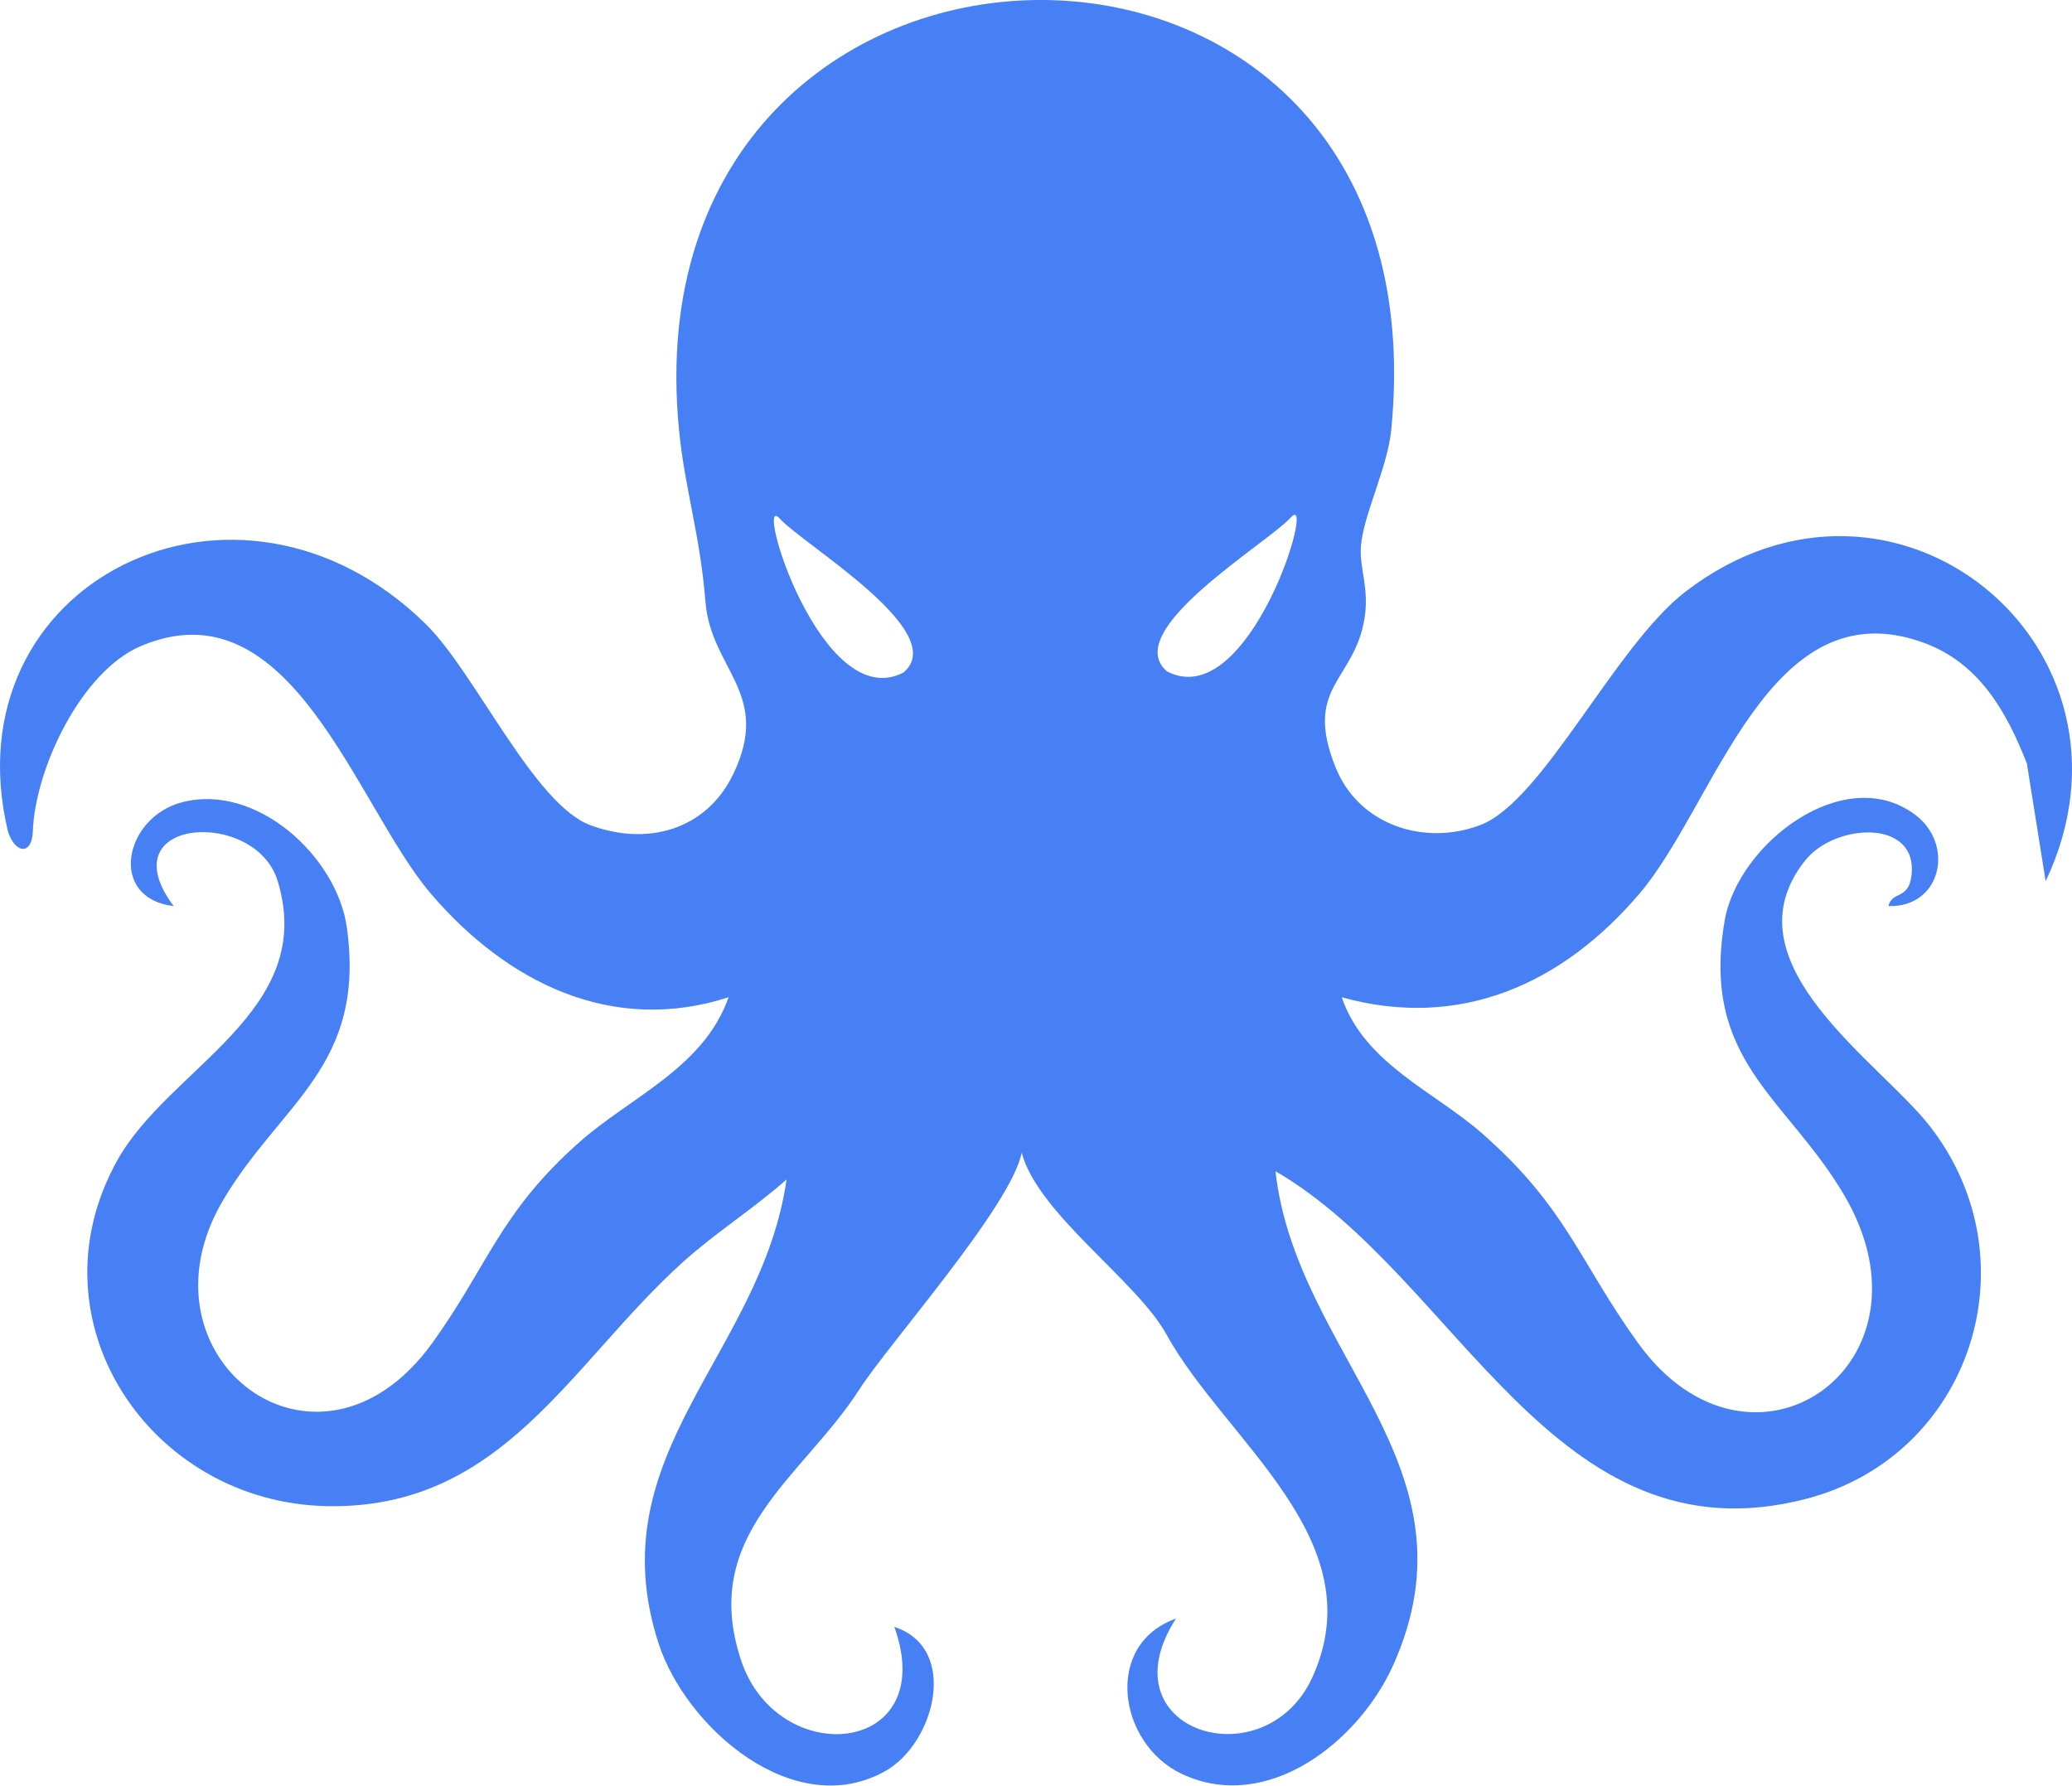
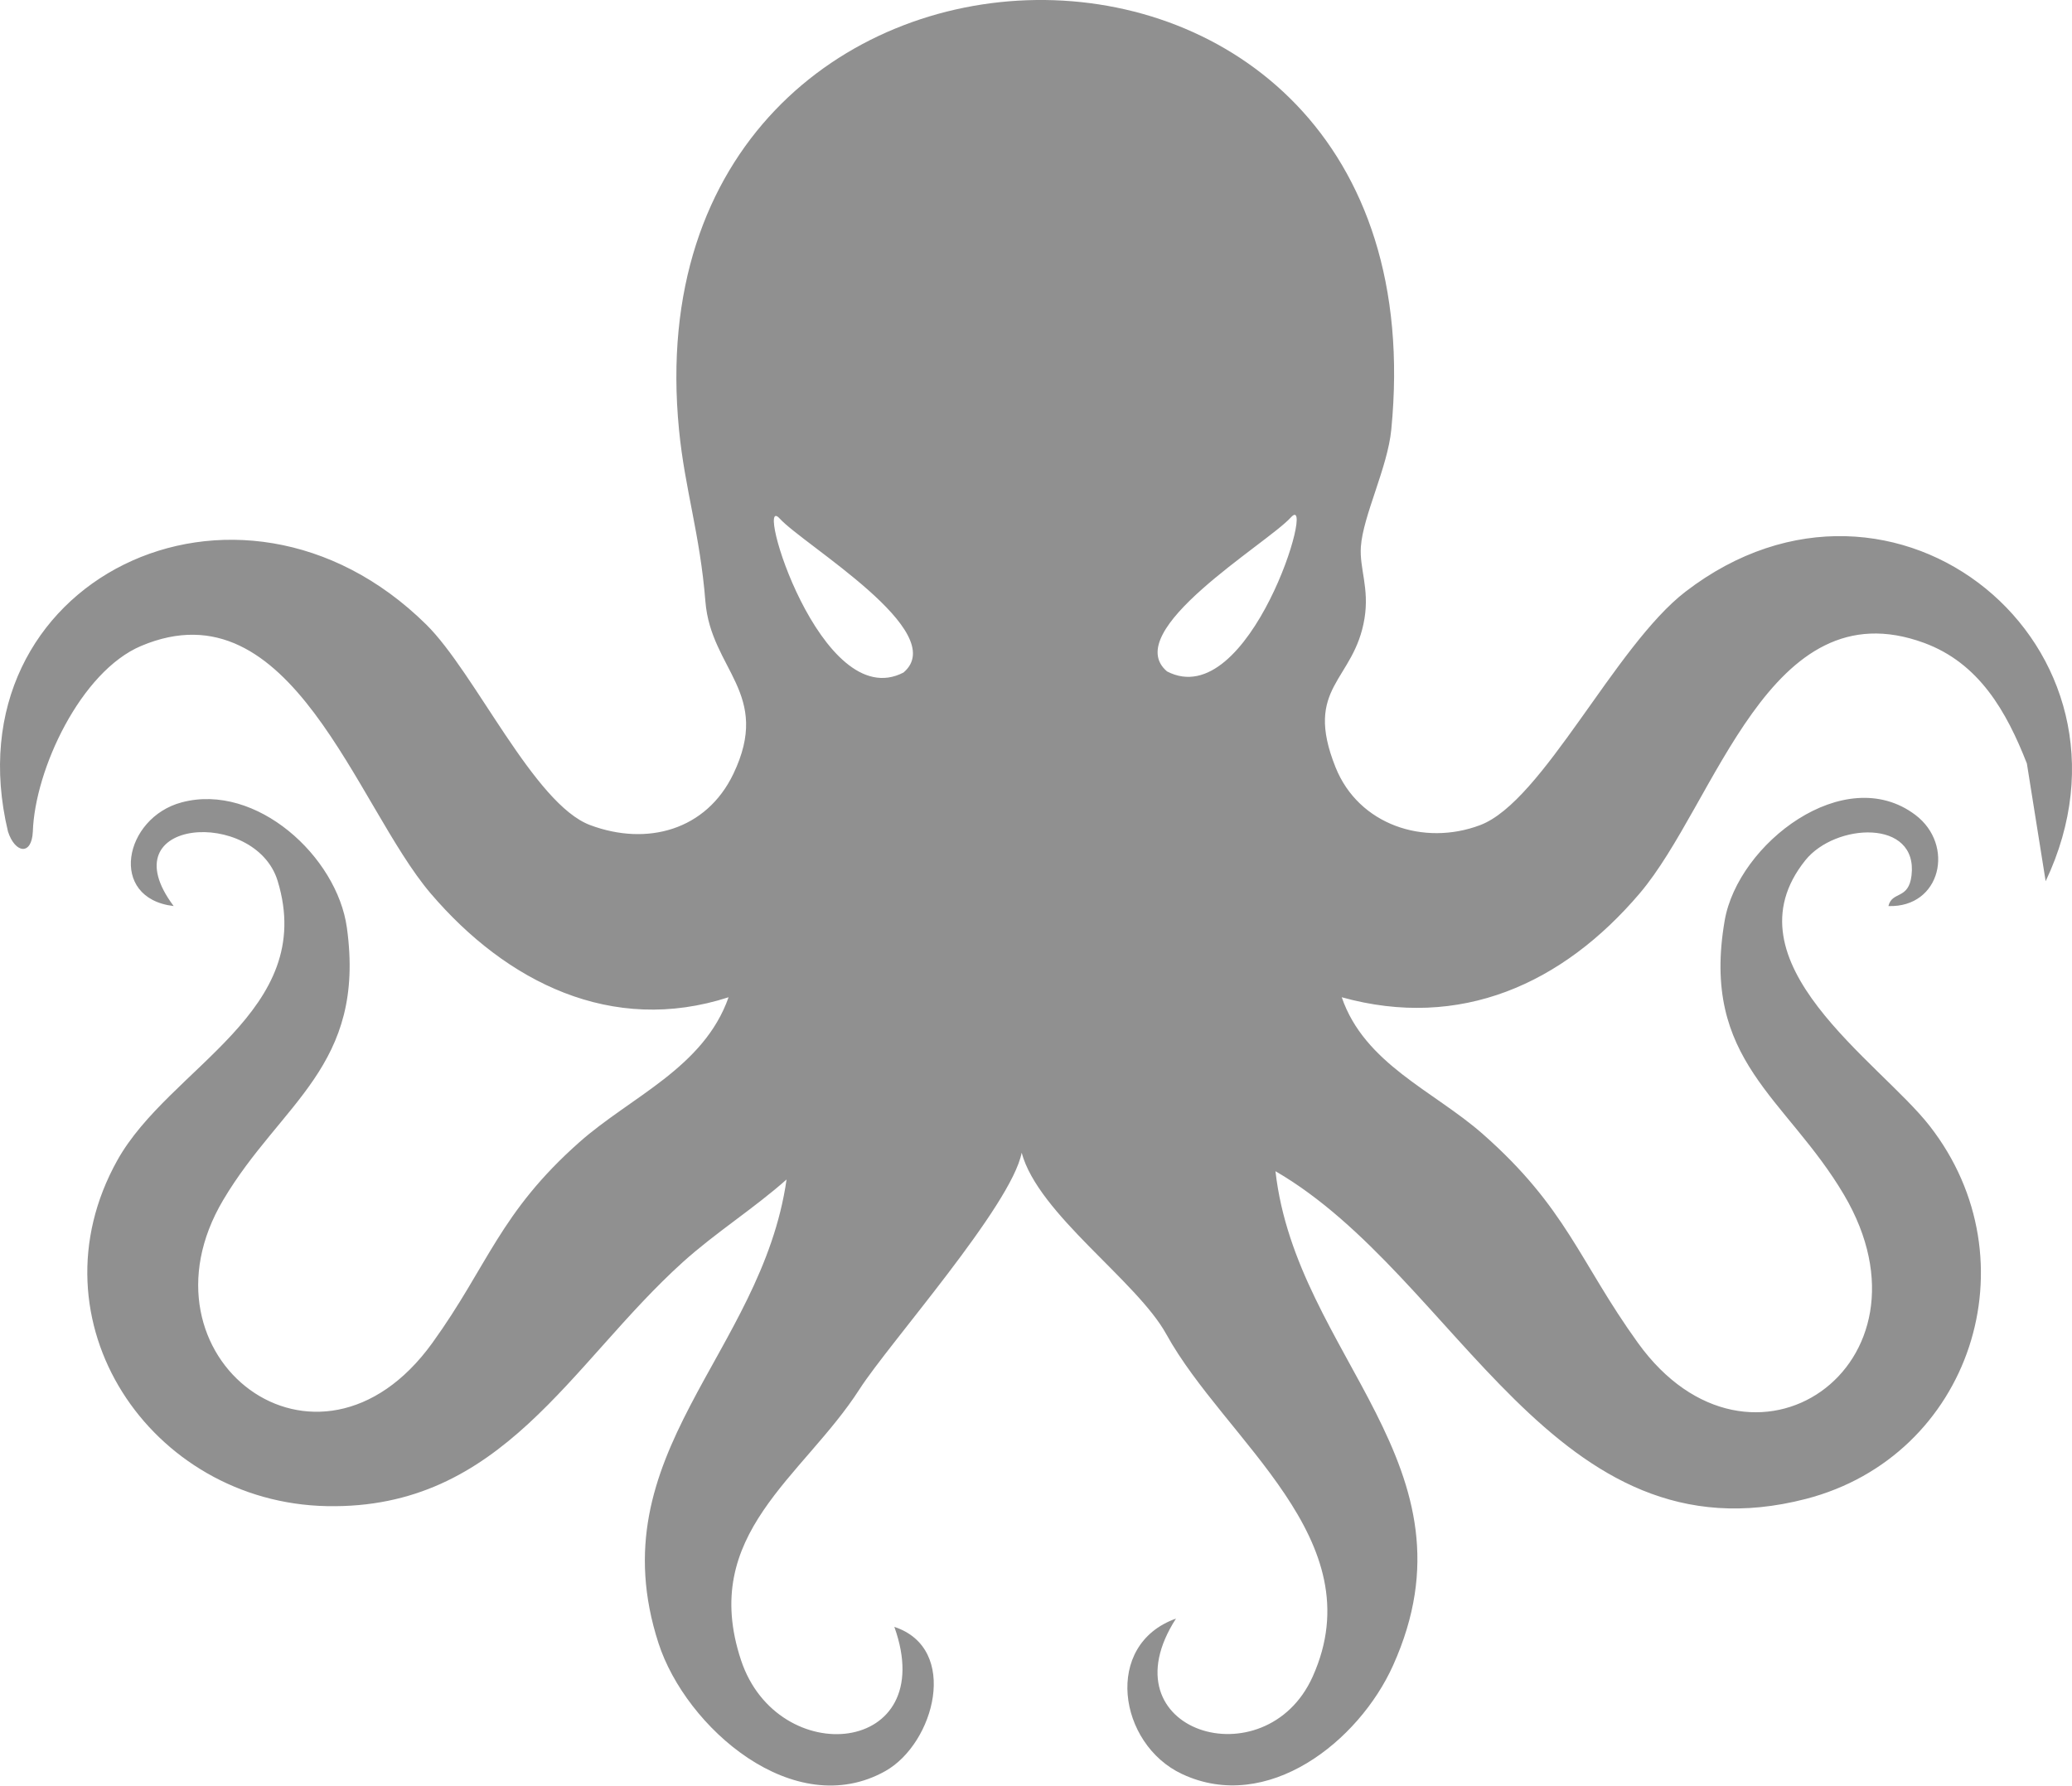
<svg xmlns="http://www.w3.org/2000/svg" width="250.132" height="215.557" viewBox="0 0 250.132 215.557">
-   <path fill="#4680f4" d="M203.488,71.417c-8.543,6.561-17.216,25.329-24.804,28.195-6.776,2.56-14.667-.016-17.457-6.984-3.913-9.773,2.26-10.341,3.497-17.972.594-3.664-.618-6.012-.441-8.634.254-3.756,3.221-9.549,3.671-14.139,6.901-70.347-92.639-68.001-85.983,0,.706,7.213,2.538,12.589,3.185,20.723.658,8.265,8.06,11.074,3.364,20.843-3.243,6.746-10.37,8.741-17.275,6.161-6.779-2.533-13.89-18.392-19.789-24.212C28.713,52.959-6.255,70.178.964,100.393c.855,2.634,2.865,2.931,3,0,.248-7.493,5.781-19.336,13.08-22.415,18.143-7.654,25.927,19.314,34.95,29.885,9.149,10.718,21.871,17.09,35.96,12.53-2.993,8.516-11.787,11.987-18.002,17.488-9.639,8.533-11.024,14.904-17.758,24.242-13.836,19.183-36.464,1.664-25.251-17.251,6.971-11.76,17.258-16.138,14.931-32.892-1.189-8.561-10.917-17.511-19.932-15.118-6.999,1.858-8.927,11.577-.978,12.521-8.019-10.7,9.853-11.863,12.551-3.043,4.83,15.785-13.077,22.473-19.357,33.747-10.785,19.358,3.977,41.318,25.302,41.74,21.232.42,29.351-17.166,42.977-29.461,3.932-3.548,8.553-6.456,12.517-9.973-3.028,21.146-22.867,33.069-15.463,55.973,3.298,10.202,16.379,21.625,27.389,15.444,5.933-3.331,8.995-14.801,1.085-17.407,5.564,15.549-14.091,17.36-18.512,4.009-5.037-15.208,7.475-22.06,14.317-32.714,3.535-5.504,18.321-22.133,19.566-28.536,2,7.412,13.898,15.452,17.458,21.903,7.125,12.909,25.116,24.761,17.677,41.334-5.675,12.642-25.291,6.648-16.506-6.996-8.815,3.134-6.979,15.15.728,18.763,10.315,4.836,21.343-3.941,25.465-13.08,10.889-24.141-11.66-37.325-14.183-59.693,22.045,12.796,33.551,47.458,64.048,39.559,19.872-5.148,27.625-28.754,14.918-45.035-6.075-7.784-24.832-19.783-15.005-32.054,3.622-4.522,13.625-5.032,12.824,1.82-.348,2.975-2.347,1.857-2.791,3.7,6.357.207,8.05-7.391,3.246-11.01-8.53-6.424-21.409,3.465-23.011,12.76-2.921,16.952,7.457,21.332,14.406,33.114,12.133,20.57-11.259,36.775-24.876,17.876-7.095-9.847-8.595-16.302-18.758-25.242-5.893-5.184-14.242-8.438-17.002-16.488,14.306,3.979,26.668-1.605,35.961-12.53,9.225-10.844,15.602-37.111,34.318-30.258,6.669,2.442,9.975,8.294,12.432,14.567l2.267,14.213c13.383-28.226-18.216-54.357-43.463-34.968ZM109.069,81.191c-9.971,5.176-18.156-22.123-14.941-18.588,2.914,3.204,20.706,13.706,14.941,18.588ZM140.887,81.058c-5.765-4.882,12.027-15.384,14.941-18.588,3.215-3.535-4.971,23.765-14.941,18.588Z" />
+   <path fill="#909090" d="M203.488,71.417c-8.543,6.561-17.216,25.329-24.804,28.195-6.776,2.56-14.667-.016-17.457-6.984-3.913-9.773,2.26-10.341,3.497-17.972.594-3.664-.618-6.012-.441-8.634.254-3.756,3.221-9.549,3.671-14.139,6.901-70.347-92.639-68.001-85.983,0,.706,7.213,2.538,12.589,3.185,20.723.658,8.265,8.06,11.074,3.364,20.843-3.243,6.746-10.37,8.741-17.275,6.161-6.779-2.533-13.89-18.392-19.789-24.212C28.713,52.959-6.255,70.178.964,100.393c.855,2.634,2.865,2.931,3,0,.248-7.493,5.781-19.336,13.08-22.415,18.143-7.654,25.927,19.314,34.95,29.885,9.149,10.718,21.871,17.09,35.96,12.53-2.993,8.516-11.787,11.987-18.002,17.488-9.639,8.533-11.024,14.904-17.758,24.242-13.836,19.183-36.464,1.664-25.251-17.251,6.971-11.76,17.258-16.138,14.931-32.892-1.189-8.561-10.917-17.511-19.932-15.118-6.999,1.858-8.927,11.577-.978,12.521-8.019-10.7,9.853-11.863,12.551-3.043,4.83,15.785-13.077,22.473-19.357,33.747-10.785,19.358,3.977,41.318,25.302,41.74,21.232.42,29.351-17.166,42.977-29.461,3.932-3.548,8.553-6.456,12.517-9.973-3.028,21.146-22.867,33.069-15.463,55.973,3.298,10.202,16.379,21.625,27.389,15.444,5.933-3.331,8.995-14.801,1.085-17.407,5.564,15.549-14.091,17.36-18.512,4.009-5.037-15.208,7.475-22.06,14.317-32.714,3.535-5.504,18.321-22.133,19.566-28.536,2,7.412,13.898,15.452,17.458,21.903,7.125,12.909,25.116,24.761,17.677,41.334-5.675,12.642-25.291,6.648-16.506-6.996-8.815,3.134-6.979,15.15.728,18.763,10.315,4.836,21.343-3.941,25.465-13.08,10.889-24.141-11.66-37.325-14.183-59.693,22.045,12.796,33.551,47.458,64.048,39.559,19.872-5.148,27.625-28.754,14.918-45.035-6.075-7.784-24.832-19.783-15.005-32.054,3.622-4.522,13.625-5.032,12.824,1.82-.348,2.975-2.347,1.857-2.791,3.7,6.357.207,8.05-7.391,3.246-11.01-8.53-6.424-21.409,3.465-23.011,12.76-2.921,16.952,7.457,21.332,14.406,33.114,12.133,20.57-11.259,36.775-24.876,17.876-7.095-9.847-8.595-16.302-18.758-25.242-5.893-5.184-14.242-8.438-17.002-16.488,14.306,3.979,26.668-1.605,35.961-12.53,9.225-10.844,15.602-37.111,34.318-30.258,6.669,2.442,9.975,8.294,12.432,14.567l2.267,14.213c13.383-28.226-18.216-54.357-43.463-34.968ZM109.069,81.191c-9.971,5.176-18.156-22.123-14.941-18.588,2.914,3.204,20.706,13.706,14.941,18.588ZM140.887,81.058c-5.765-4.882,12.027-15.384,14.941-18.588,3.215-3.535-4.971,23.765-14.941,18.588Z" />
</svg>
